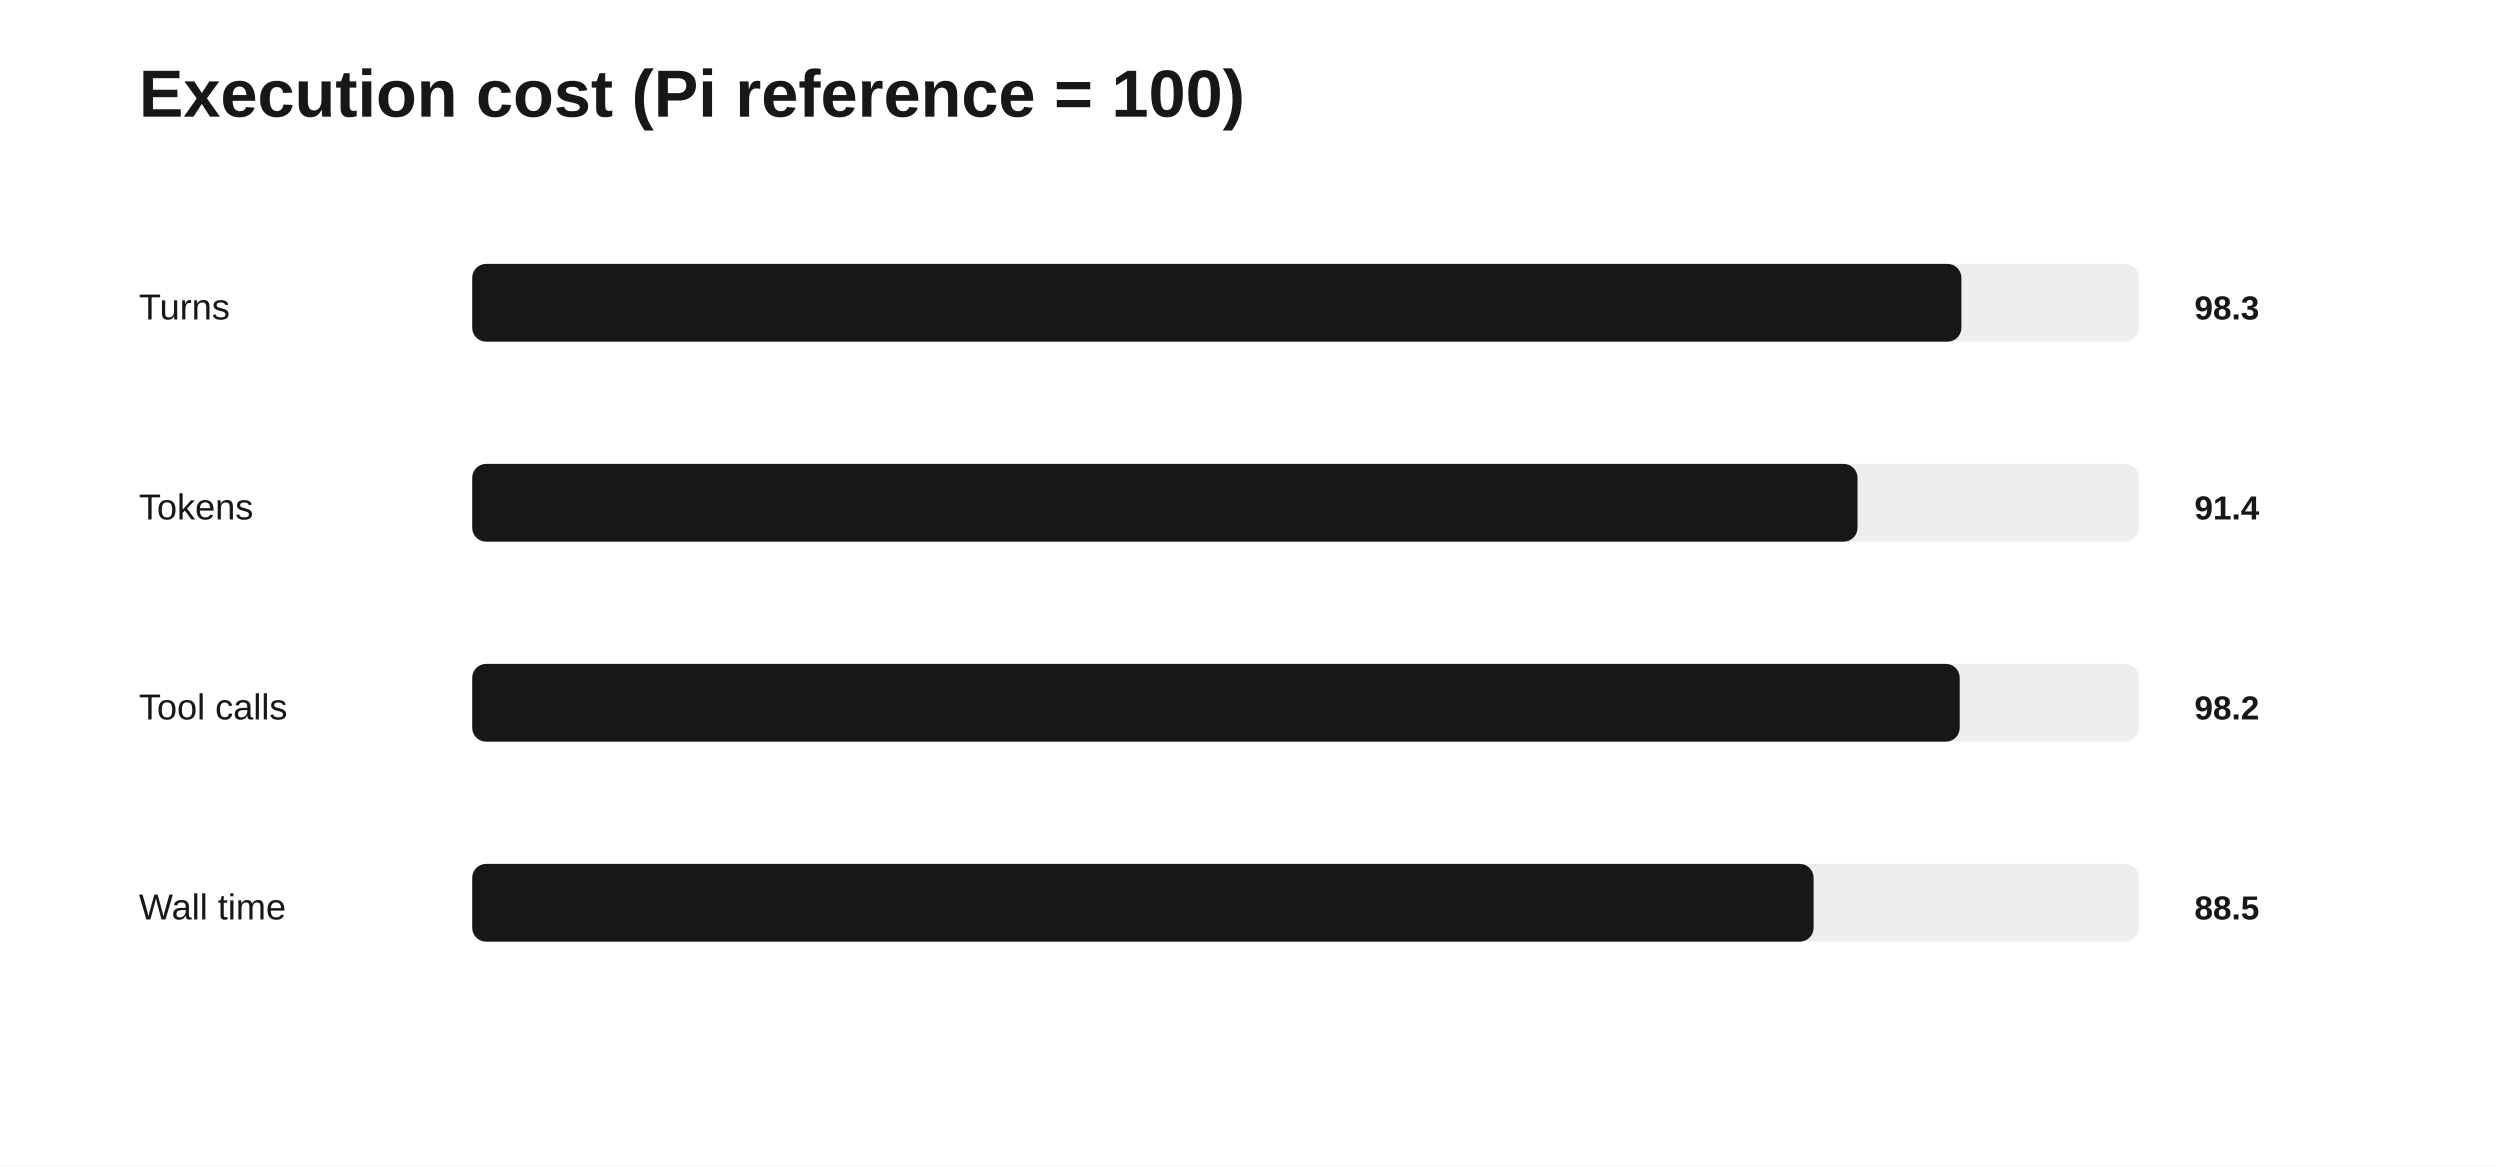
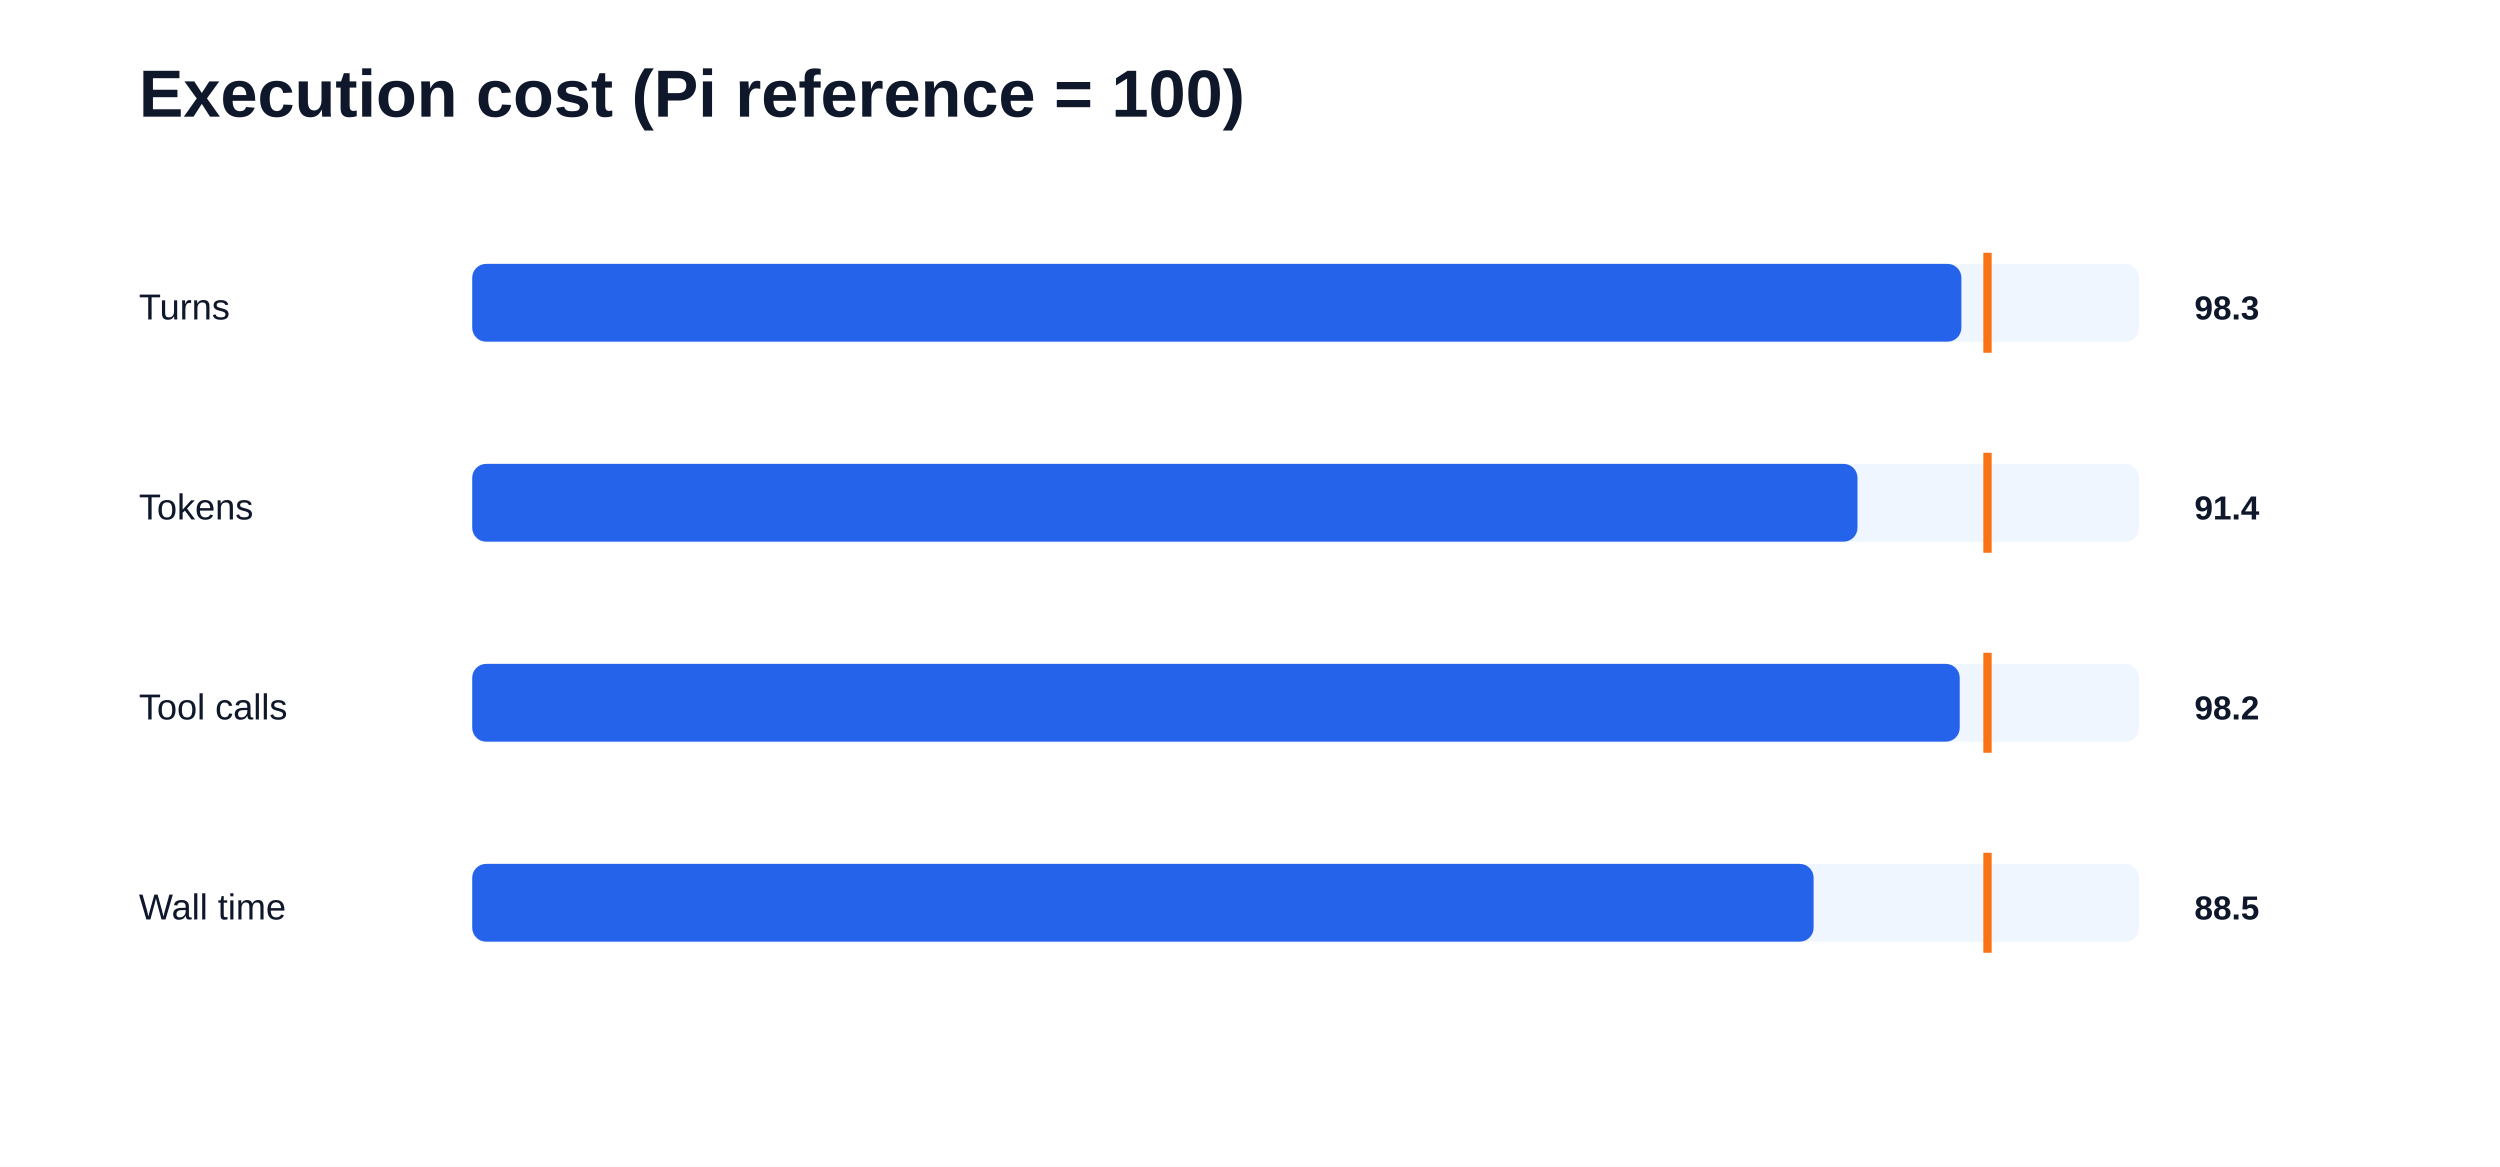
<svg xmlns="http://www.w3.org/2000/svg" width="900" height="420" viewBox="0 0 900 420">
  <rect width="100%" height="100%" fill="#ffffff" />
  <style>
- text { font-family: -apple-system, BlinkMacSystemFont, "Segoe UI", Arial, sans-serif; fill: #171717; }
- .title { font-size: 24px; font-weight: 700; } .label { font-size: 13px; } .value { font-size: 12px; font-weight: 650; }
- .axis { stroke: #d4d4d4; stroke-width: 1; } .grid { stroke: #ececec; stroke-width: 1; }
+ text { font-family: -apple-system, BlinkMacSystemFont, "Segoe UI", Arial, sans-serif; fill: #0f172a; }
+ .title { font-size: 24px; font-weight: 700; } .subtitle { font-size: 13px; fill: #737373; }
+ .label { font-size: 13px; } .small { font-size: 11px; fill: #737373; } .value { font-size: 12px; font-weight: 650; }
+ .axis { stroke: #cbd5e1; stroke-width: 1; } .grid { stroke: #e2e8f0; stroke-width: 1; }
</style>
  <text x="50" y="42" class="title">Execution cost (Pi reference = 100)</text>
  <text x="50" y="115" class="label">Turns</text>
-   <rect x="170" y="95" width="600" height="28" rx="5" fill="#eeeeee" />
-   <rect x="170" y="95" width="536.1" height="28" rx="5" fill="#171717" />
+   <rect x="170" y="95" width="600" height="28" rx="5" fill="#eff6ff" />
+   <rect x="170" y="95" width="536.1" height="28" rx="5" fill="#2563eb" />
+   <line x1="715.5" y1="91" x2="715.5" y2="127" stroke="#f97316" stroke-width="3" />
  <text x="790" y="115" class="value">98.3</text>
  <text x="50" y="187" class="label">Tokens</text>
-   <rect x="170" y="167" width="600" height="28" rx="5" fill="#eeeeee" />
-   <rect x="170" y="167" width="498.7" height="28" rx="5" fill="#171717" />
+   <rect x="170" y="167" width="600" height="28" rx="5" fill="#eff6ff" />
+   <rect x="170" y="167" width="498.7" height="28" rx="5" fill="#2563eb" />
+   <line x1="715.5" y1="163" x2="715.5" y2="199" stroke="#f97316" stroke-width="3" />
  <text x="790" y="187" class="value">91.4</text>
  <text x="50" y="259" class="label">Tool calls</text>
-   <rect x="170" y="239" width="600" height="28" rx="5" fill="#eeeeee" />
-   <rect x="170" y="239" width="535.5" height="28" rx="5" fill="#171717" />
+   <rect x="170" y="239" width="600" height="28" rx="5" fill="#eff6ff" />
+   <rect x="170" y="239" width="535.5" height="28" rx="5" fill="#2563eb" />
+   <line x1="715.5" y1="235" x2="715.5" y2="271" stroke="#f97316" stroke-width="3" />
  <text x="790" y="259" class="value">98.2</text>
  <text x="50" y="331" class="label">Wall time</text>
-   <rect x="170" y="311" width="600" height="28" rx="5" fill="#eeeeee" />
-   <rect x="170" y="311" width="482.9" height="28" rx="5" fill="#171717" />
+   <rect x="170" y="311" width="600" height="28" rx="5" fill="#eff6ff" />
+   <rect x="170" y="311" width="482.9" height="28" rx="5" fill="#2563eb" />
+   <line x1="715.5" y1="307" x2="715.5" y2="343" stroke="#f97316" stroke-width="3" />
  <text x="790" y="331" class="value">88.5</text>
</svg>
